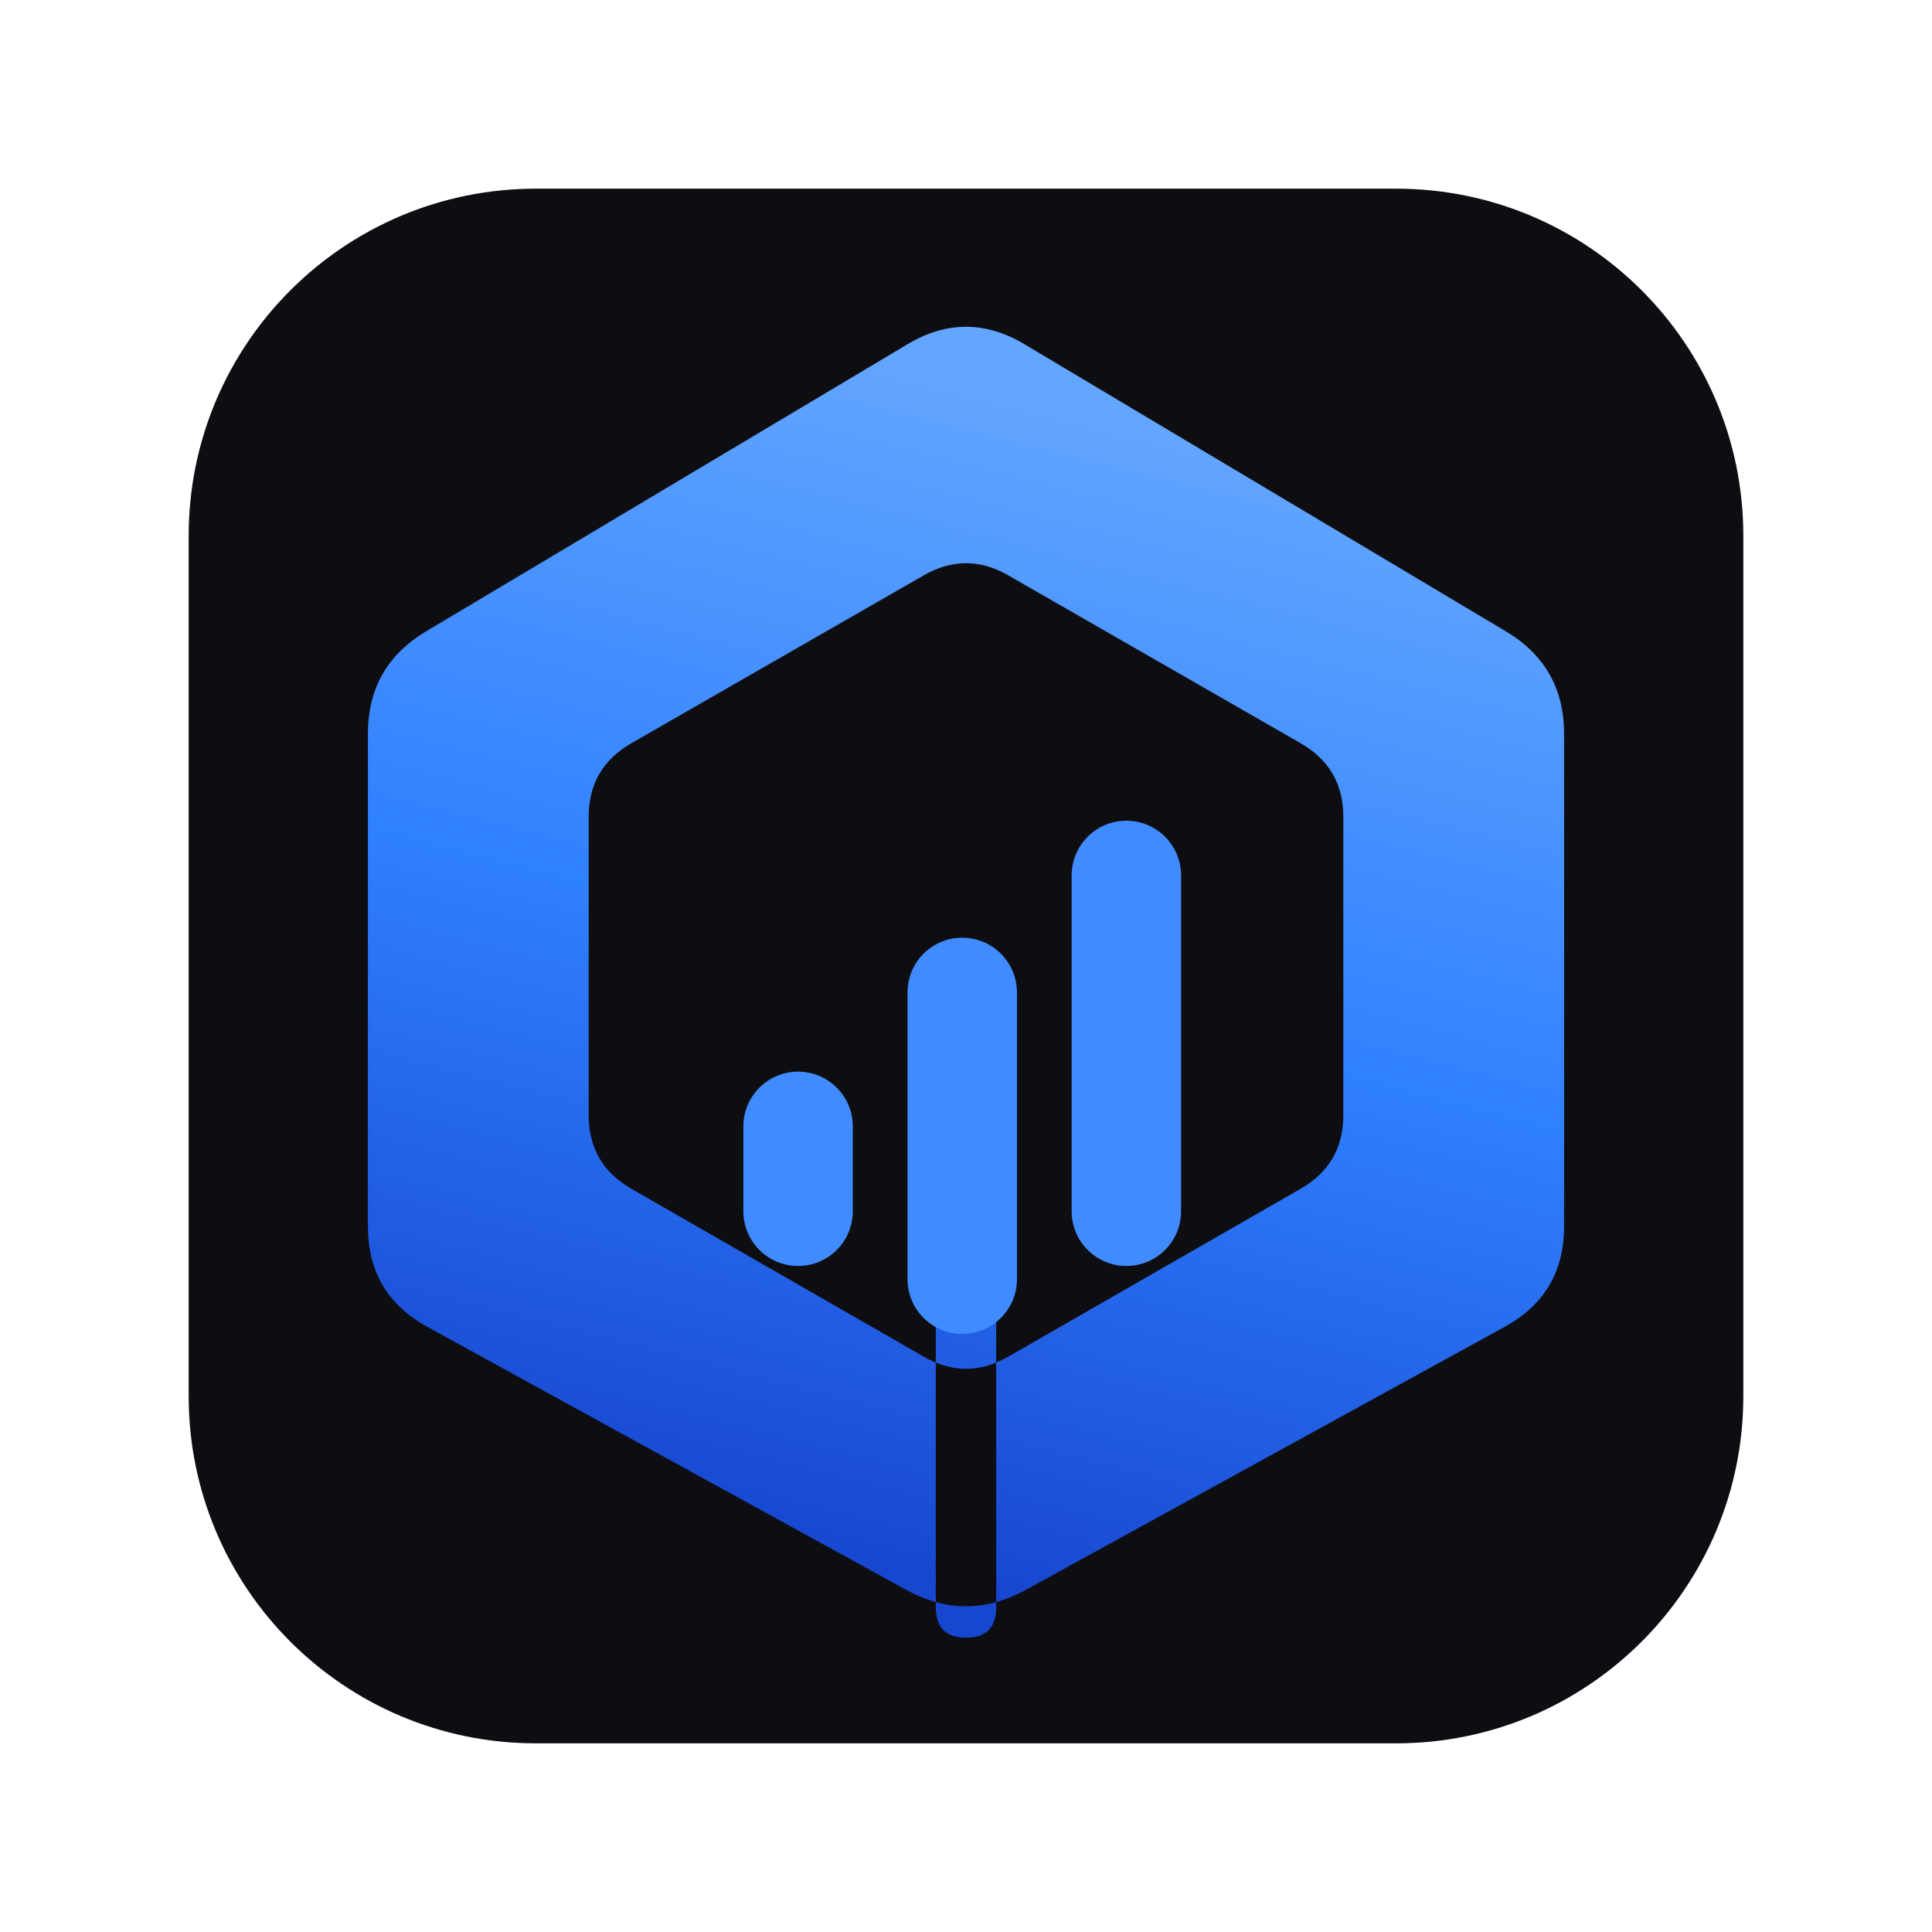
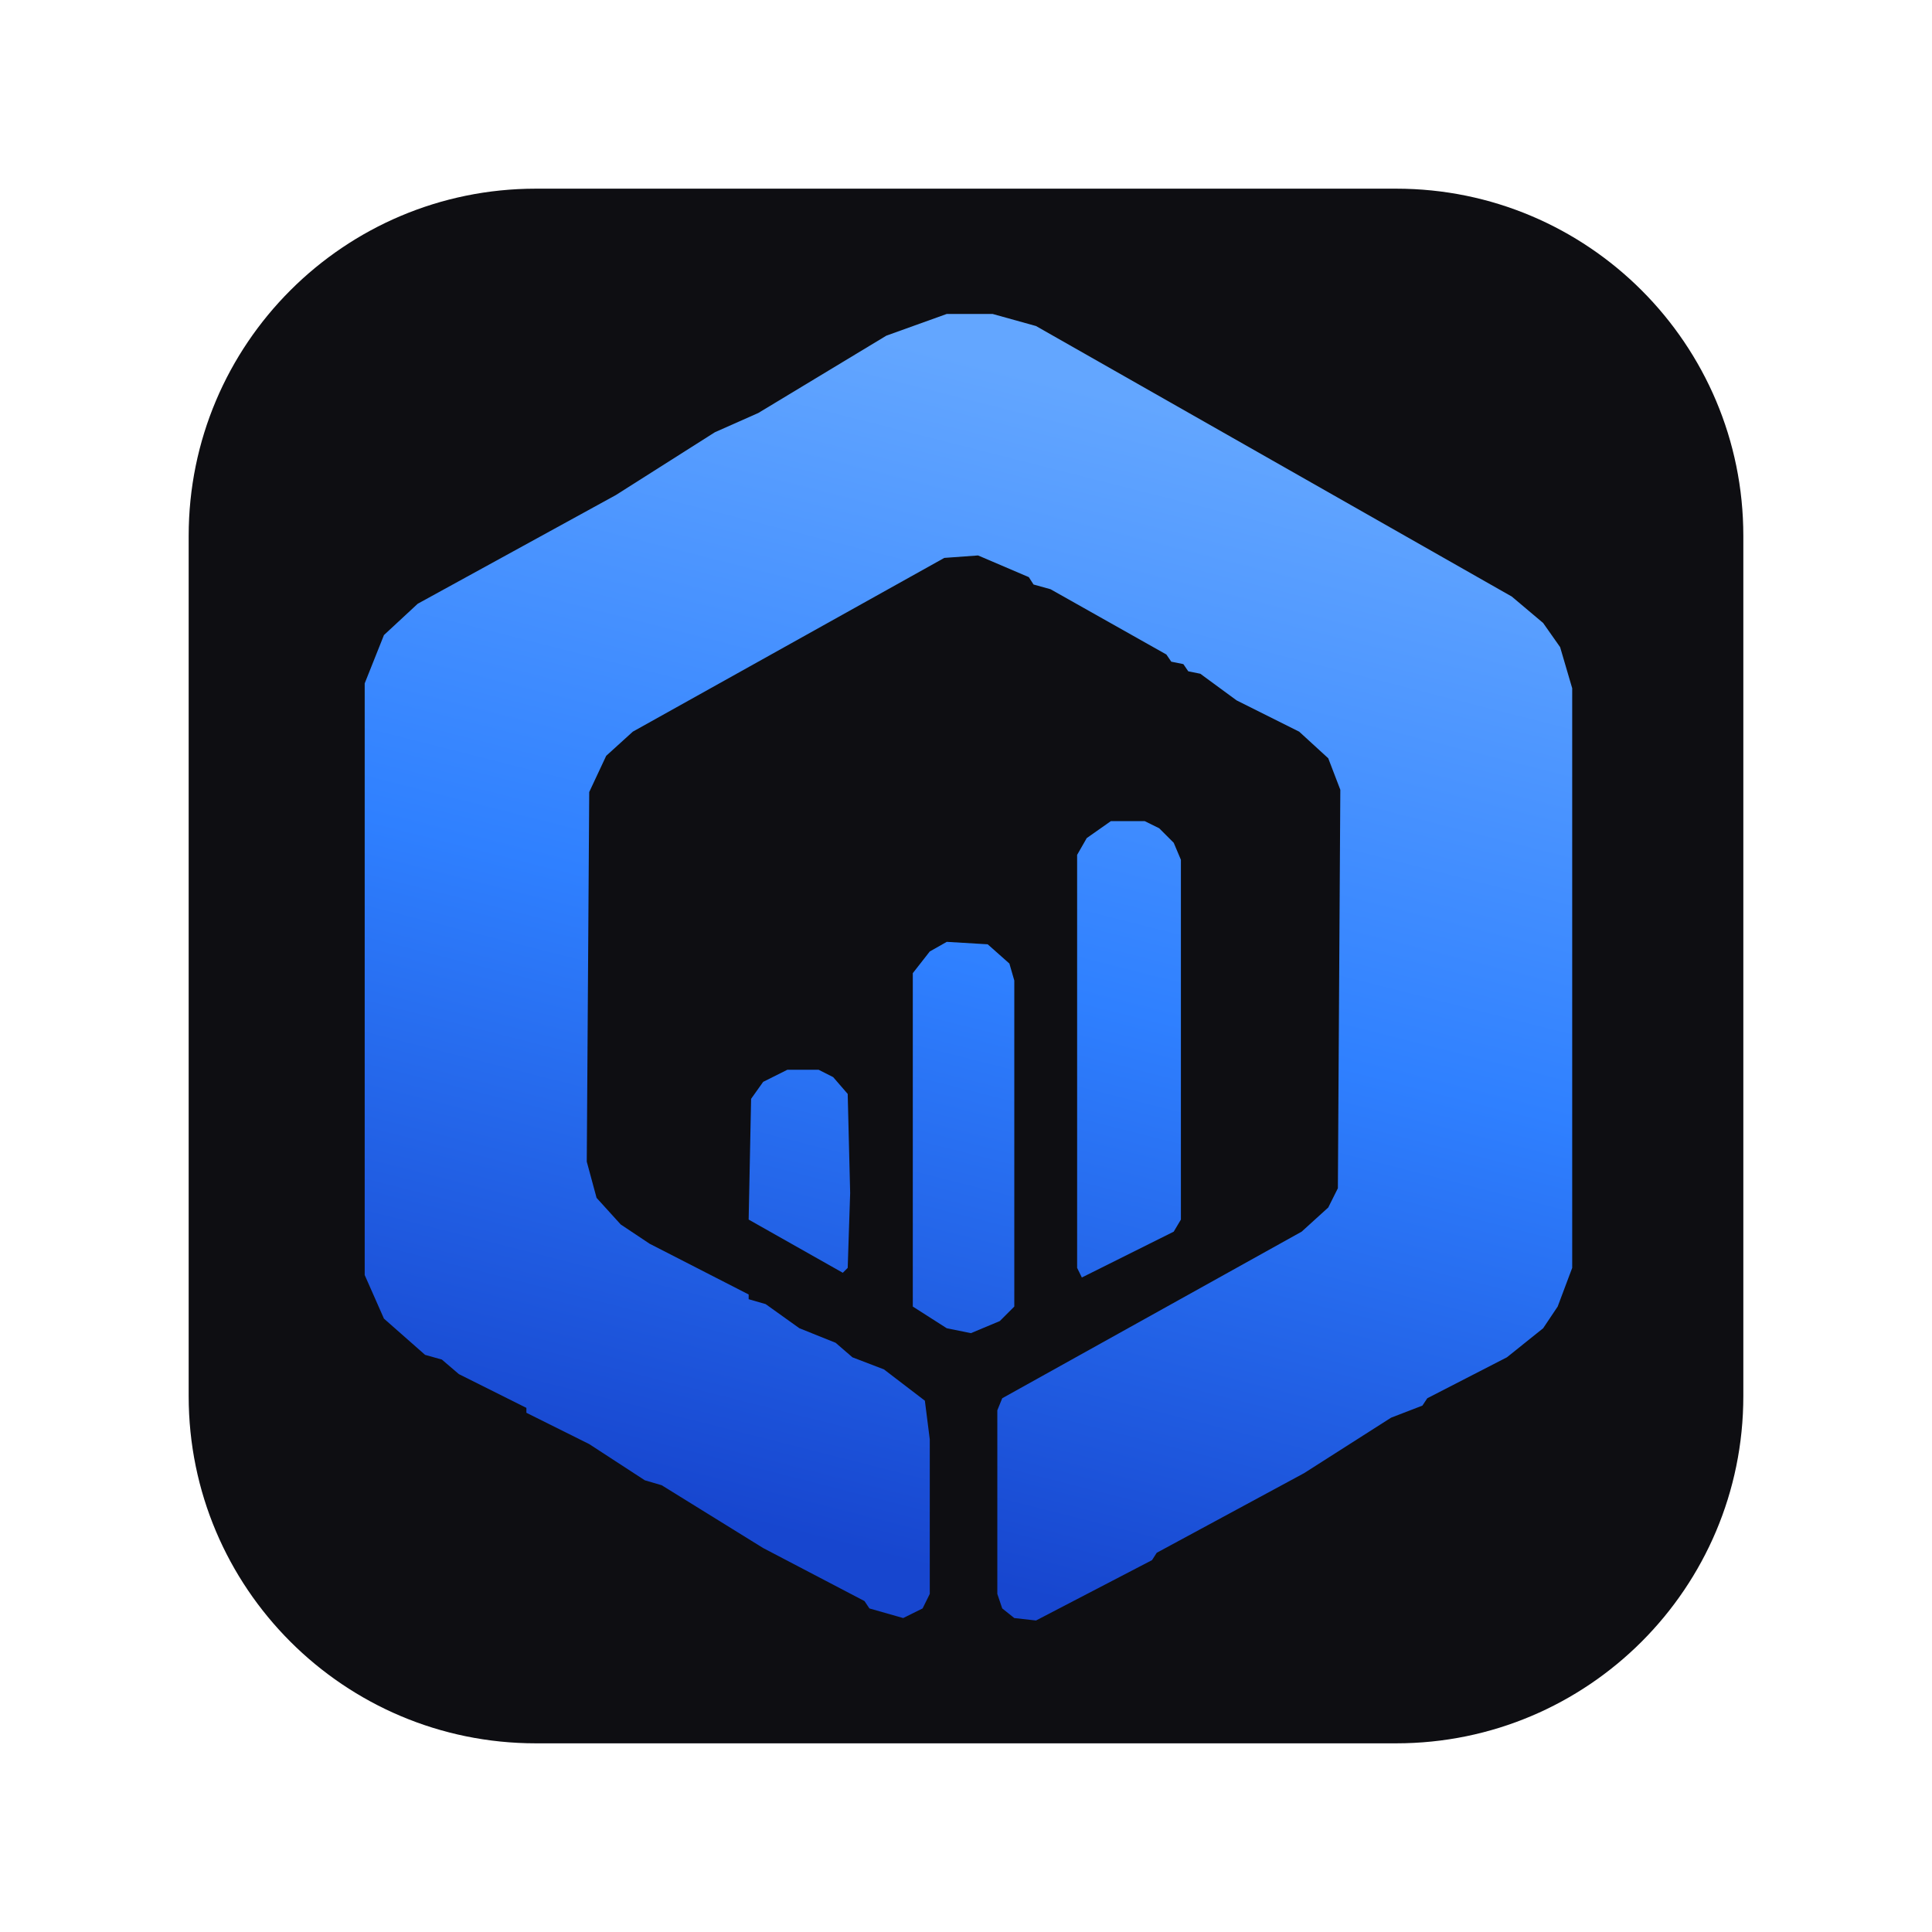
<svg xmlns="http://www.w3.org/2000/svg" width="1024" height="1024" viewBox="0 0 1024 1024">
  <defs>
    <linearGradient id="hex" x1="0.45" y1="0.02" x2="0.24" y2="0.91">
      <stop offset="0" stop-color="#63a6ff" />
      <stop offset="0.5" stop-color="#2f80ff" />
      <stop offset="1" stop-color="#1746cf" />
    </linearGradient>
  </defs>
  <rect x="100" y="100" width="824" height="824" rx="184" fill="#0e0e12" />
-   <path fill-rule="evenodd" fill="url(#hex)" d="M481.1 182.4 Q512.0 164.0 542.9 182.4 L798.1 334.6 Q829.0 353.0 829.0 389.0 L829.0 650.0 Q829.0 686.0 797.4 703.3 L543.6 842.7 Q512.0 860.0 480.4 842.7 L226.6 703.3 Q195.0 686.0 195.0 650.0 L195.0 389.0 Q195.0 353.0 225.9 334.6 Z M334.5 394.0 Q312.0 407.0 312.0 433.0 L312.0 591.0 Q312.0 617.0 334.5 630.0 L489.5 719.0 Q512.0 732.0 534.5 719.0 L689.5 630.0 Q712.0 617.0 712.0 591.0 L712.0 433.0 Q712.0 407.0 689.5 394.0 L534.5 305.0 Q512.0 292.0 489.5 305.0 Z M496.0 690.0 L528.0 690.0 L528.0 852.0 Q528.0 868.0 512.0 868.0 Q496.0 868.0 496.0 852.0 Z" />
-   <g fill="#3f8bff">
-     <rect x="394" y="568" width="58" height="103" rx="29" />
-     <rect x="481" y="497" width="58" height="210" rx="29" />
-     <rect x="568" y="435" width="58" height="236" rx="29" />
-   </g>
+   <path fill-rule="evenodd" fill="url(#hex)" d="M501.8 166.4 L526.1 166.4 L549.1 172.8 L801.3 316.2 L817.9 330.2 L826.9 343.0 L833.3 364.8 L833.3 672.0 L825.6 692.5 L817.9 704.0 L798.7 719.4 L756.5 741.1 L753.9 745.0 L737.3 751.4 L691.2 780.8 L613.1 823.0 L610.6 826.9 L549.1 858.9 L537.6 857.6 L531.2 852.5 L528.6 844.8 L528.6 747.5 L531.2 741.1 L689.9 652.8 L704.0 640.0 L709.1 629.8 L710.4 418.6 L704.0 401.9 L688.6 387.8 L655.4 371.2 L636.2 357.1 L629.8 355.8 L627.2 352.0 L620.8 350.7 L618.2 346.9 L556.8 312.3 L547.8 309.8 L545.3 305.9 L518.4 294.4 L500.5 295.7 L335.4 387.8 L321.3 400.6 L312.3 419.8 L311.0 615.7 L316.2 634.9 L329.0 649.0 L344.3 659.2 L396.8 686.1 L396.8 688.6 L405.8 691.2 L423.7 704.0 L442.9 711.7 L451.8 719.4 L468.5 725.8 L490.2 742.4 L492.8 762.9 L492.8 844.8 L489.0 852.5 L478.7 857.6 L460.8 852.5 L458.2 848.6 L404.5 820.5 L350.7 787.2 L341.8 784.6 L312.3 765.4 L279.0 748.8 L279.0 746.2 L243.2 728.3 L234.2 720.6 L225.3 718.1 L203.5 698.9 L193.3 675.8 L193.3 362.2 L203.5 336.6 L221.4 320.0 L326.4 262.4 L378.9 229.1 L401.9 218.9 L469.8 177.9 Z M588.8 435.2 L606.7 435.2 L614.4 439.0 L622.1 446.7 L625.9 455.7 L625.9 646.4 L622.1 652.8 L573.4 677.1 L570.9 672.0 L570.9 453.1 L576.0 444.2 Z M501.8 499.2 L523.5 500.5 L535.0 510.7 L537.6 519.7 L537.6 692.5 L529.9 700.2 L514.6 706.6 L501.8 704.0 L483.8 692.5 L483.8 515.8 L492.8 504.3 Z M417.3 567.0 L433.9 567.0 L441.6 570.9 L449.3 579.8 L450.6 632.3 L449.3 672.0 L446.7 674.6 L396.8 646.4 L398.1 582.4 L404.5 573.4 Z" />
</svg>
